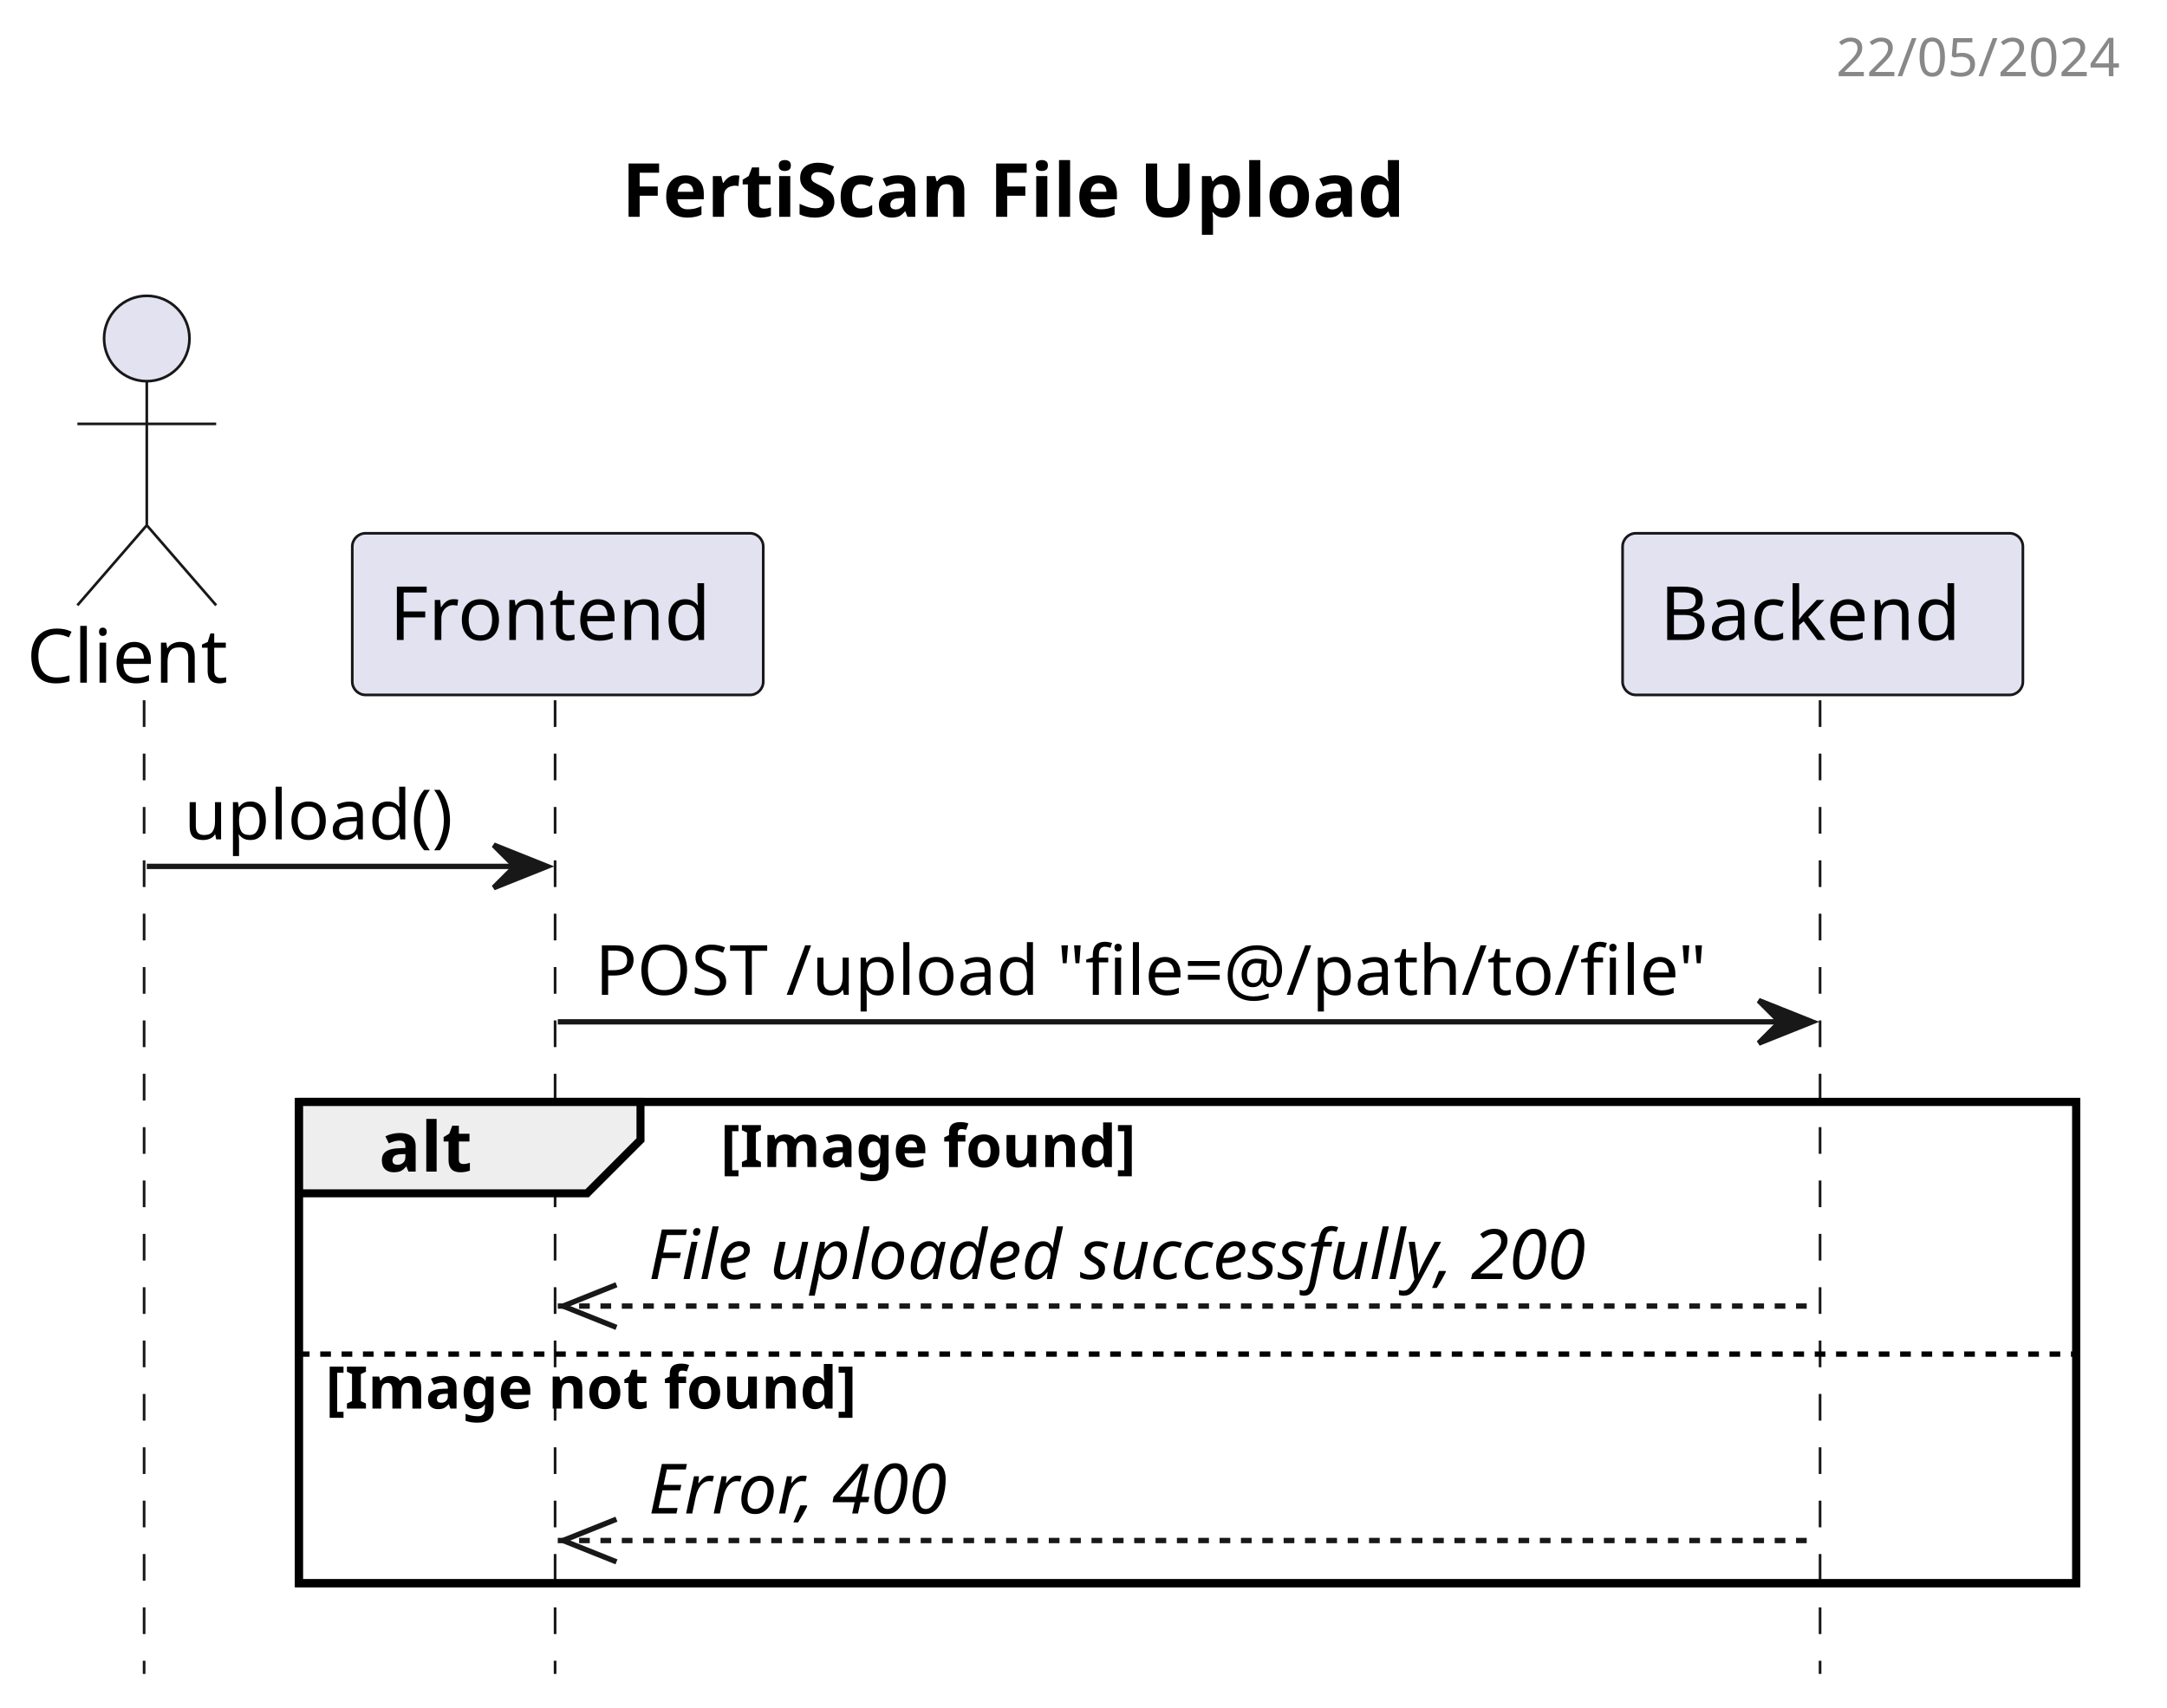
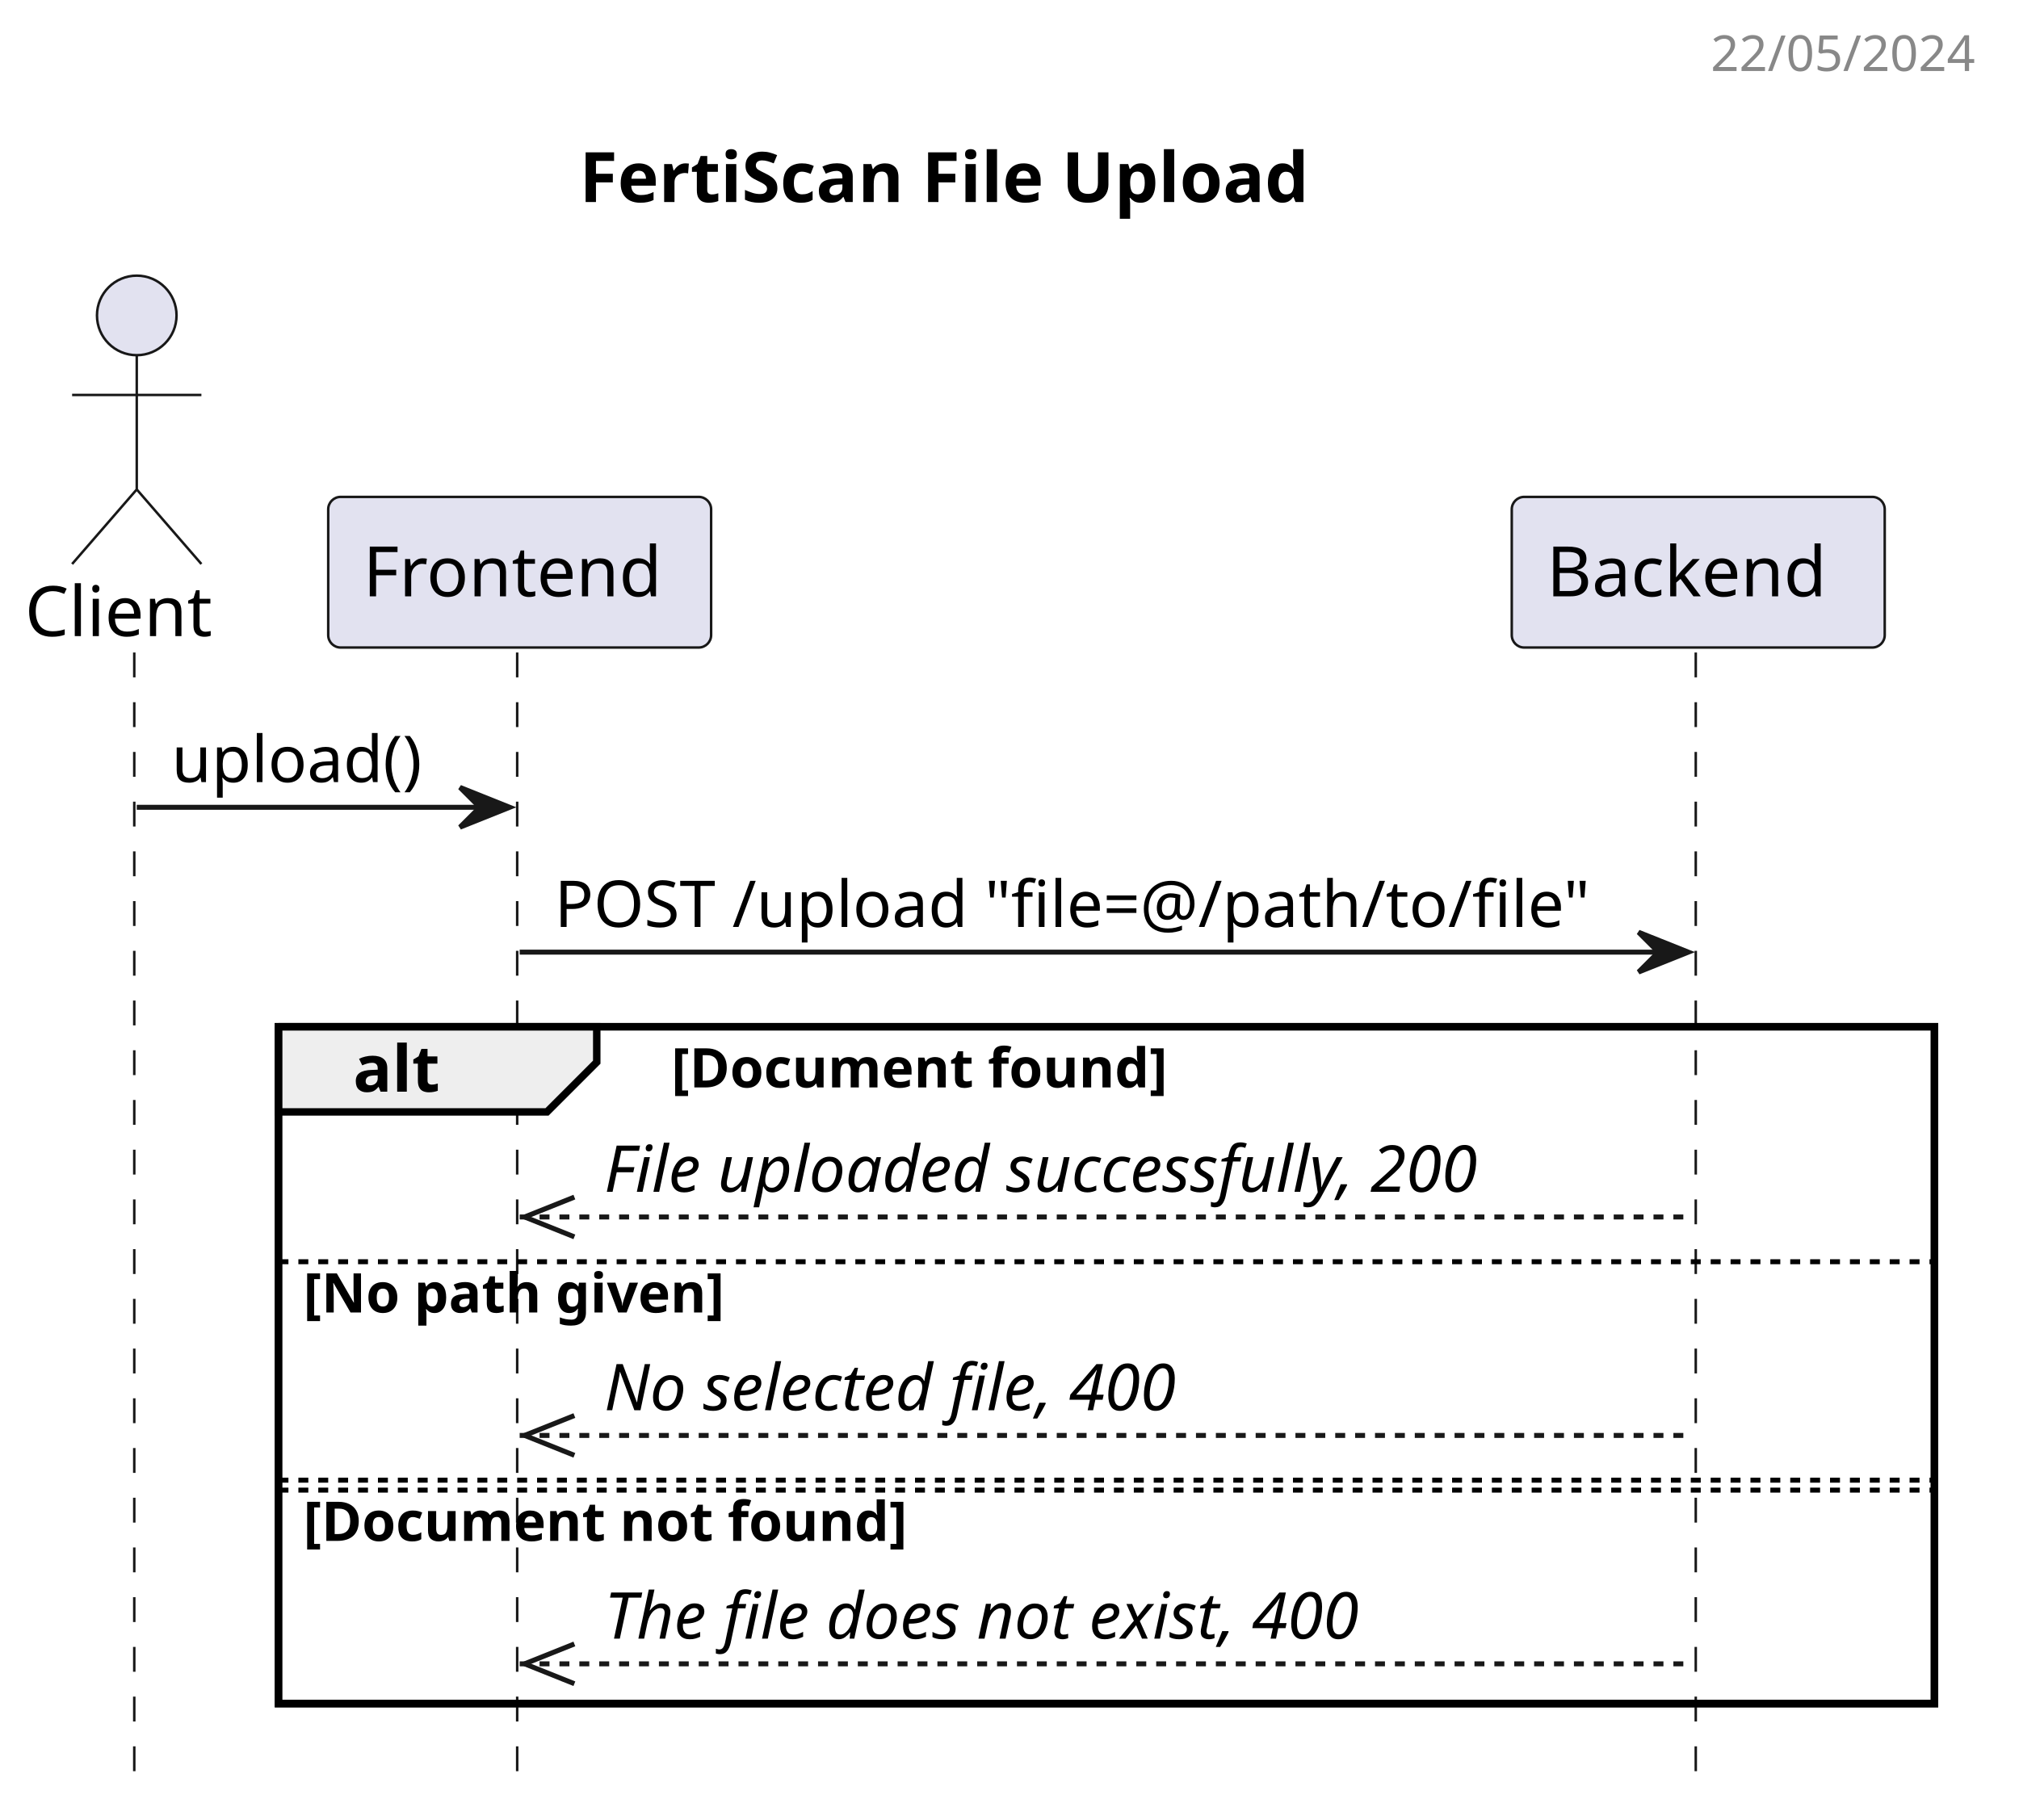
- <svg xmlns="http://www.w3.org/2000/svg" contentStyleType="text/css" height="320px" preserveAspectRatio="none" style="width:406px;height:320px;background:#FFFFFF;" version="1.1" viewBox="0 0 406 320" width="406px" zoomAndPan="magnify">
+ <svg xmlns="http://www.w3.org/2000/svg" contentStyleType="text/css" height="366px" preserveAspectRatio="none" style="width:406px;height:366px;background:#FFFFFF;" version="1.1" viewBox="0 0 406 366" width="406px" zoomAndPan="magnify">
  <defs />
  <g>
    <text fill="#000000" font-family="sans-serif" font-size="14" font-weight="bold" lengthAdjust="spacing" textLength="165" x="116.5" y="40.636">FertiScan File Upload</text>
-     <rect fill="none" height="90.203" style="stroke:#000000;stroke-width:1.5;" width="333" x="56" y="206.5" />
-     <line style="stroke:#181818;stroke-width:0.5;stroke-dasharray:5.0,5.0;" x1="27" x2="27" y1="131.234" y2="313.703" />
-     <line style="stroke:#181818;stroke-width:0.5;stroke-dasharray:5.0,5.0;" x1="104" x2="104" y1="131.234" y2="313.703" />
-     <line style="stroke:#181818;stroke-width:0.5;stroke-dasharray:5.0,5.0;" x1="341" x2="341" y1="131.234" y2="313.703" />
+     <rect fill="none" height="136.141" style="stroke:#000000;stroke-width:1.5;" width="333" x="56" y="206.5" />
+     <line style="stroke:#181818;stroke-width:0.5;stroke-dasharray:5.0,5.0;" x1="27" x2="27" y1="131.234" y2="359.641" />
+     <line style="stroke:#181818;stroke-width:0.5;stroke-dasharray:5.0,5.0;" x1="104" x2="104" y1="131.234" y2="359.641" />
+     <line style="stroke:#181818;stroke-width:0.5;stroke-dasharray:5.0,5.0;" x1="341" x2="341" y1="131.234" y2="359.641" />
    <text fill="#000000" font-family="sans-serif" font-size="14" lengthAdjust="spacing" textLength="39" x="5" y="127.933">Client</text>
    <ellipse cx="27.5" cy="63.438" fill="#E2E2F0" rx="8" ry="8" style="stroke:#181818;stroke-width:0.5;" />
    <path d="M27.5,71.438 L27.5,98.438 M14.5,79.438 L40.5,79.438 M27.5,98.438 L14.5,113.438 M27.5,98.438 L40.5,113.438 " fill="none" style="stroke:#181818;stroke-width:0.5;" />
    <rect fill="#E2E2F0" height="30.297" rx="2.5" ry="2.5" style="stroke:#181818;stroke-width:0.5;" width="77" x="66" y="99.938" />
    <text fill="#000000" font-family="sans-serif" font-size="14" lengthAdjust="spacing" textLength="63" x="73" y="119.933">Frontend</text>
    <rect fill="#E2E2F0" height="30.297" rx="2.5" ry="2.5" style="stroke:#181818;stroke-width:0.5;" width="75" x="304" y="99.938" />
    <text fill="#000000" font-family="sans-serif" font-size="14" lengthAdjust="spacing" textLength="61" x="311" y="119.933">Backend</text>
    <polygon fill="#181818" points="92.5,158.367,102.5,162.367,92.5,166.367,96.5,162.367" style="stroke:#181818;stroke-width:1.0;" />
    <line style="stroke:#181818;stroke-width:1.0;" x1="27.5" x2="98.5" y1="162.367" y2="162.367" />
    <text fill="#000000" font-family="sans-serif" font-size="13" lengthAdjust="spacing" textLength="53" x="34.5" y="157.301">upload()</text>
    <polygon fill="#181818" points="329.5,187.5,339.5,191.5,329.5,195.5,333.5,191.5" style="stroke:#181818;stroke-width:1.0;" />
    <line style="stroke:#181818;stroke-width:1.0;" x1="104.5" x2="335.5" y1="191.5" y2="191.5" />
    <text fill="#000000" font-family="sans-serif" font-size="13" lengthAdjust="spacing" textLength="213" x="111.5" y="186.434">POST /upload "file=@/path/to/file"</text>
    <path d="M56,206.5 L120,206.5 L120,213.633 L110,223.633 L56,223.633 L56,206.5 " fill="#EEEEEE" style="stroke:#000000;stroke-width:1.5;" />
-     <rect fill="none" height="90.203" style="stroke:#000000;stroke-width:1.5;" width="333" x="56" y="206.5" />
+     <rect fill="none" height="136.141" style="stroke:#000000;stroke-width:1.5;" width="333" x="56" y="206.5" />
    <text fill="#000000" font-family="sans-serif" font-size="13" font-weight="bold" lengthAdjust="spacing" textLength="19" x="71" y="219.567">alt</text>
-     <text fill="#000000" font-family="sans-serif" font-size="11" font-weight="bold" lengthAdjust="spacing" textLength="90" x="135" y="218.71">[Image found]</text>
+     <text fill="#000000" font-family="sans-serif" font-size="11" font-weight="bold" lengthAdjust="spacing" textLength="115" x="135" y="218.71">[Document found]</text>
    <line style="stroke:#181818;stroke-width:1.0;" x1="105.5" x2="115.5" y1="244.766" y2="240.766" />
    <line style="stroke:#181818;stroke-width:1.0;" x1="105.5" x2="115.5" y1="244.766" y2="248.766" />
    <line style="stroke:#181818;stroke-width:1.0;stroke-dasharray:2.0,2.0;" x1="104.5" x2="340.5" y1="244.766" y2="244.766" />
    <text fill="#000000" font-family="sans-serif" font-size="13" font-style="italic" lengthAdjust="spacing" textLength="196" x="121.5" y="239.7">File uploaded successfully, 200</text>
    <line style="stroke:#000000;stroke-width:1.0;stroke-dasharray:2.0,2.0;" x1="56" x2="389" y1="253.766" y2="253.766" />
-     <text fill="#000000" font-family="sans-serif" font-size="11" font-weight="bold" lengthAdjust="spacing" textLength="115" x="61" y="263.976">[Image not found]</text>
+     <text fill="#000000" font-family="sans-serif" font-size="11" font-weight="bold" lengthAdjust="spacing" textLength="99" x="61" y="263.976">[No path given]</text>
    <line style="stroke:#181818;stroke-width:1.0;" x1="105.5" x2="115.5" y1="288.703" y2="284.703" />
    <line style="stroke:#181818;stroke-width:1.0;" x1="105.5" x2="115.5" y1="288.703" y2="292.703" />
    <line style="stroke:#181818;stroke-width:1.0;stroke-dasharray:2.0,2.0;" x1="104.5" x2="340.5" y1="288.703" y2="288.703" />
-     <text fill="#000000" font-family="sans-serif" font-size="13" font-style="italic" lengthAdjust="spacing" textLength="63" x="121.5" y="283.637">Error, 400</text>
+     <text fill="#000000" font-family="sans-serif" font-size="13" font-style="italic" lengthAdjust="spacing" textLength="130" x="121.5" y="283.637">No selected file, 400</text>
+     <line style="stroke:#000000;stroke-width:1.0;stroke-dasharray:2.0,2.0;" x1="56" x2="389" y1="297.703" y2="297.703" />
+     <line style="stroke:#000000;stroke-width:1.0;stroke-dasharray:2.0,2.0;" x1="56" x2="389" y1="299.703" y2="299.703" />
+     <text fill="#000000" font-family="sans-serif" font-size="11" font-weight="bold" lengthAdjust="spacing" textLength="140" x="61" y="309.914">[Document not found]</text>
+     <line style="stroke:#181818;stroke-width:1.0;" x1="105.5" x2="115.5" y1="334.641" y2="330.641" />
+     <line style="stroke:#181818;stroke-width:1.0;" x1="105.5" x2="115.5" y1="334.641" y2="338.641" />
+     <line style="stroke:#181818;stroke-width:1.0;stroke-dasharray:2.0,2.0;" x1="104.5" x2="340.5" y1="334.641" y2="334.641" />
+     <text fill="#000000" font-family="sans-serif" font-size="13" font-style="italic" lengthAdjust="spacing" textLength="171" x="121.5" y="329.575">The file does not exist, 400</text>
    <text fill="#888888" font-family="sans-serif" font-size="10" lengthAdjust="spacing" textLength="54" x="344" y="14.282">22/05/2024</text>
  </g>
</svg>
